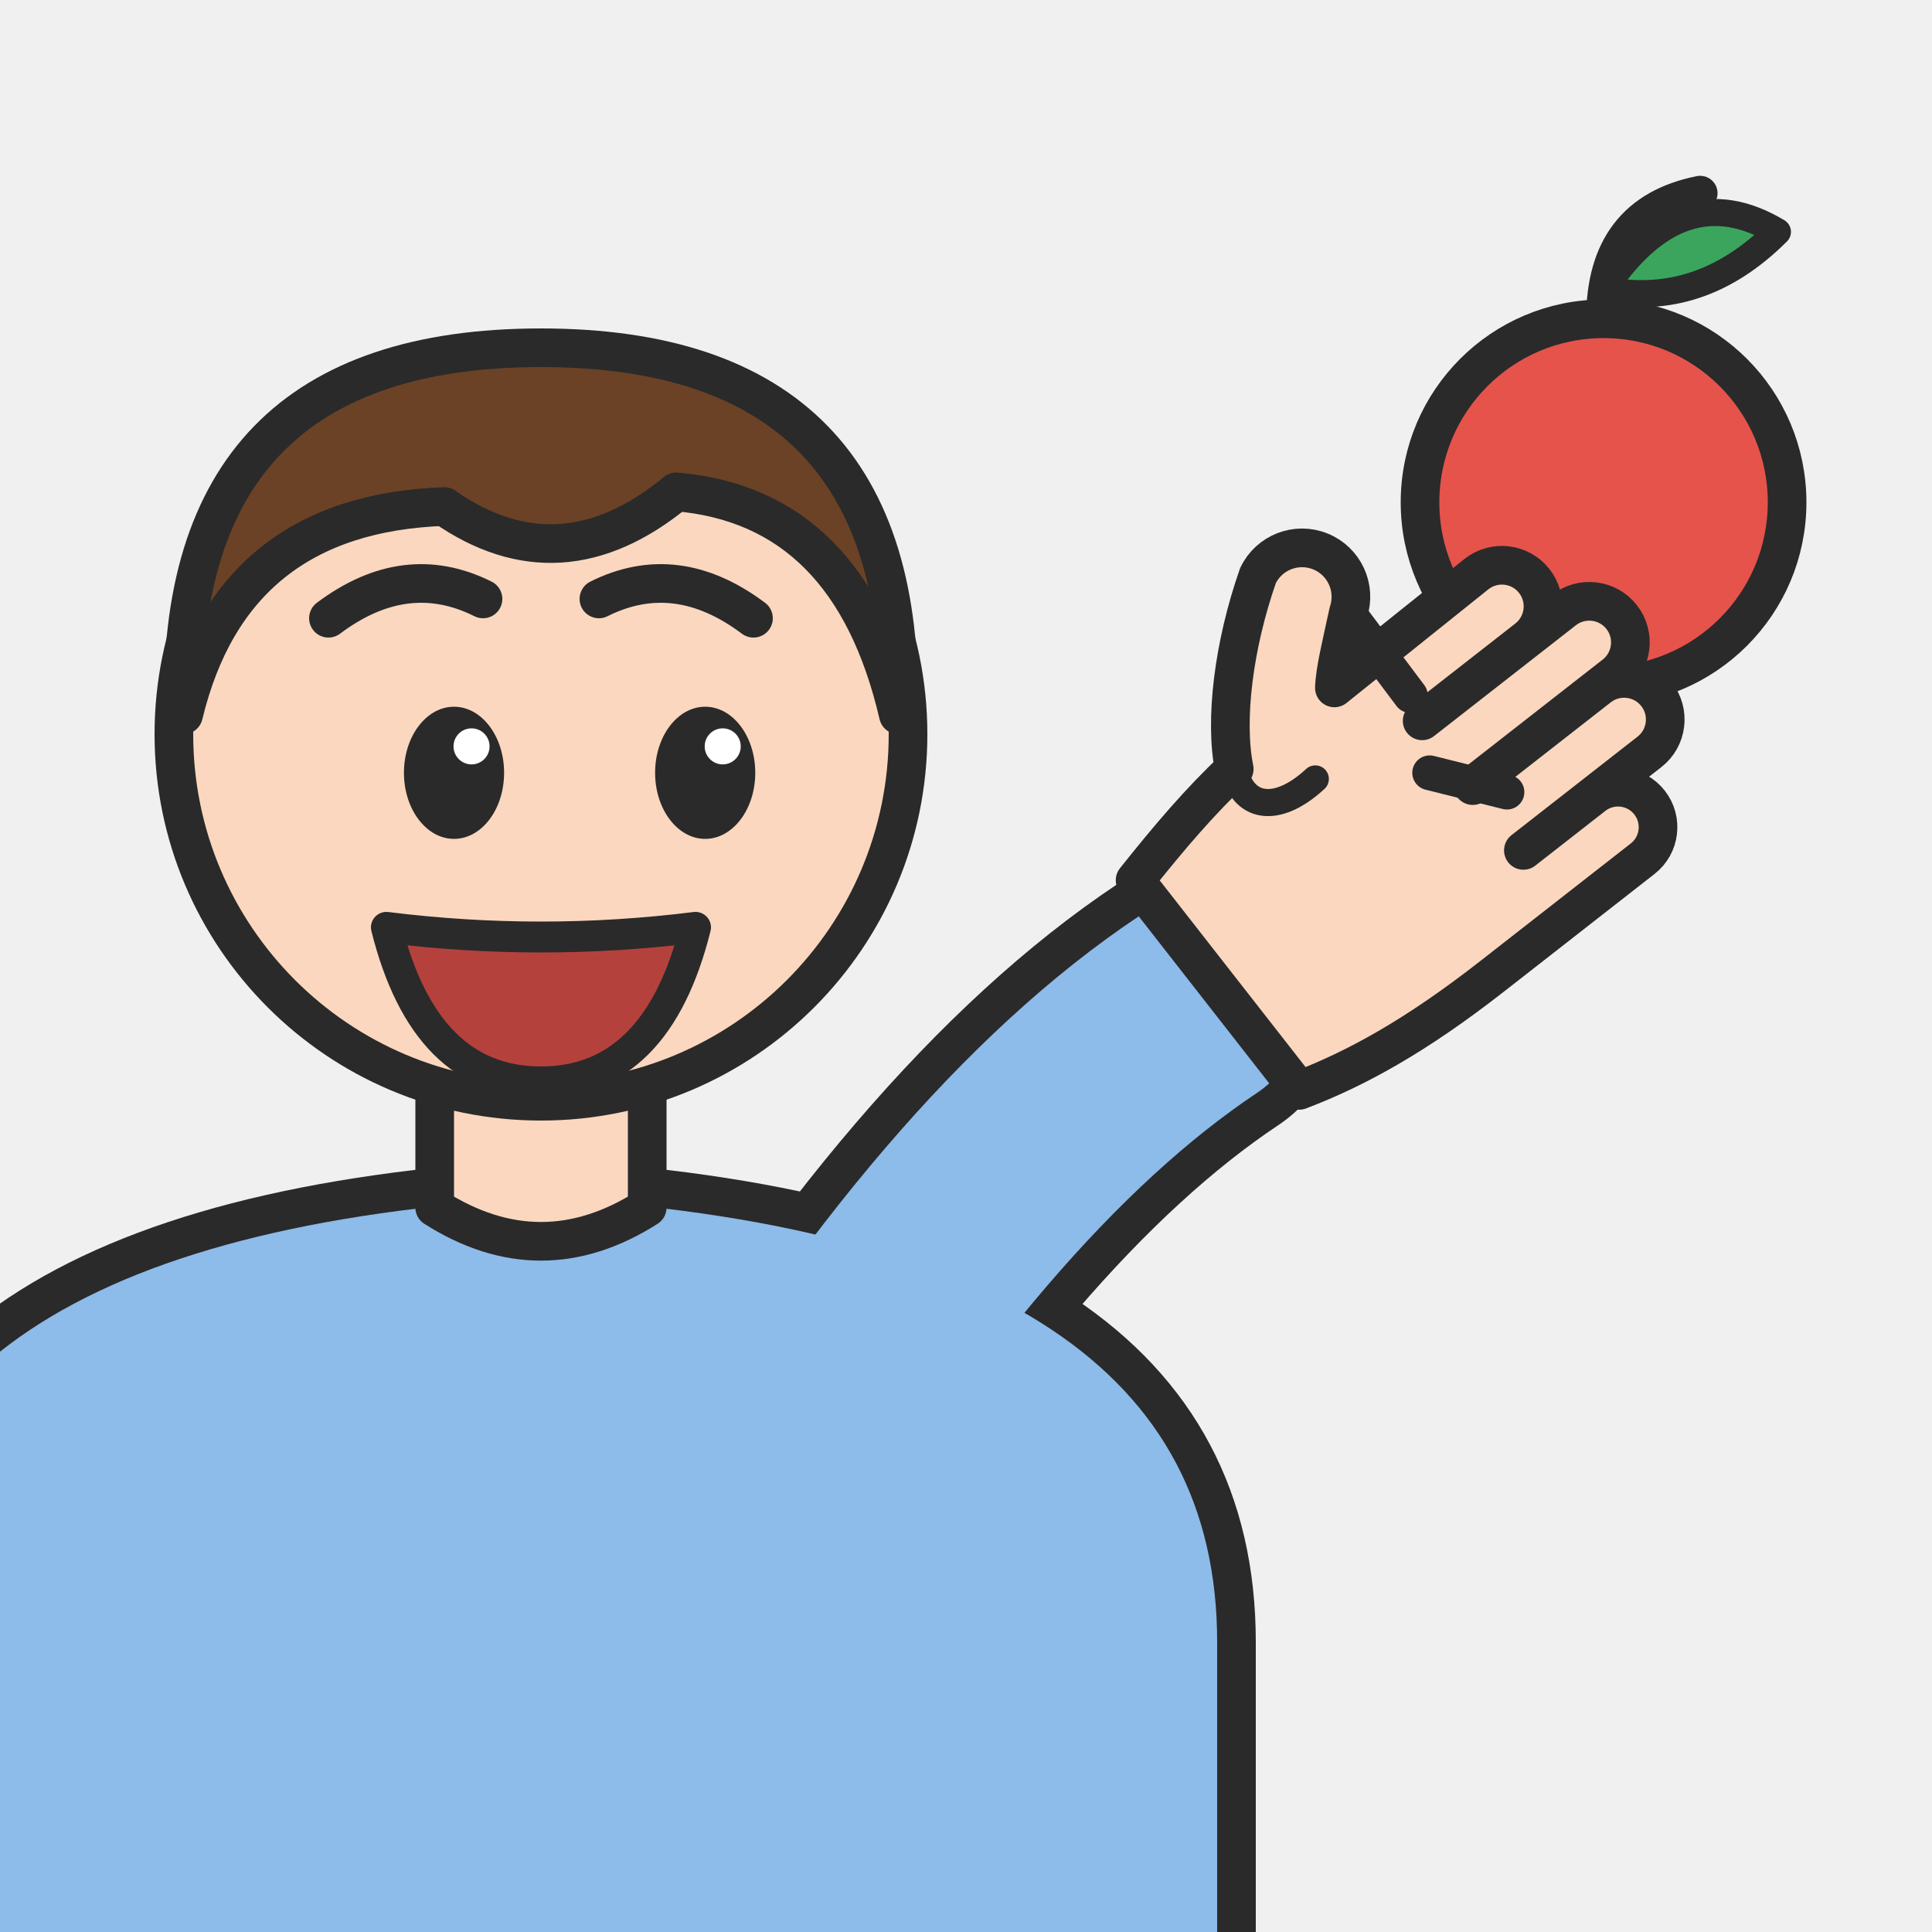
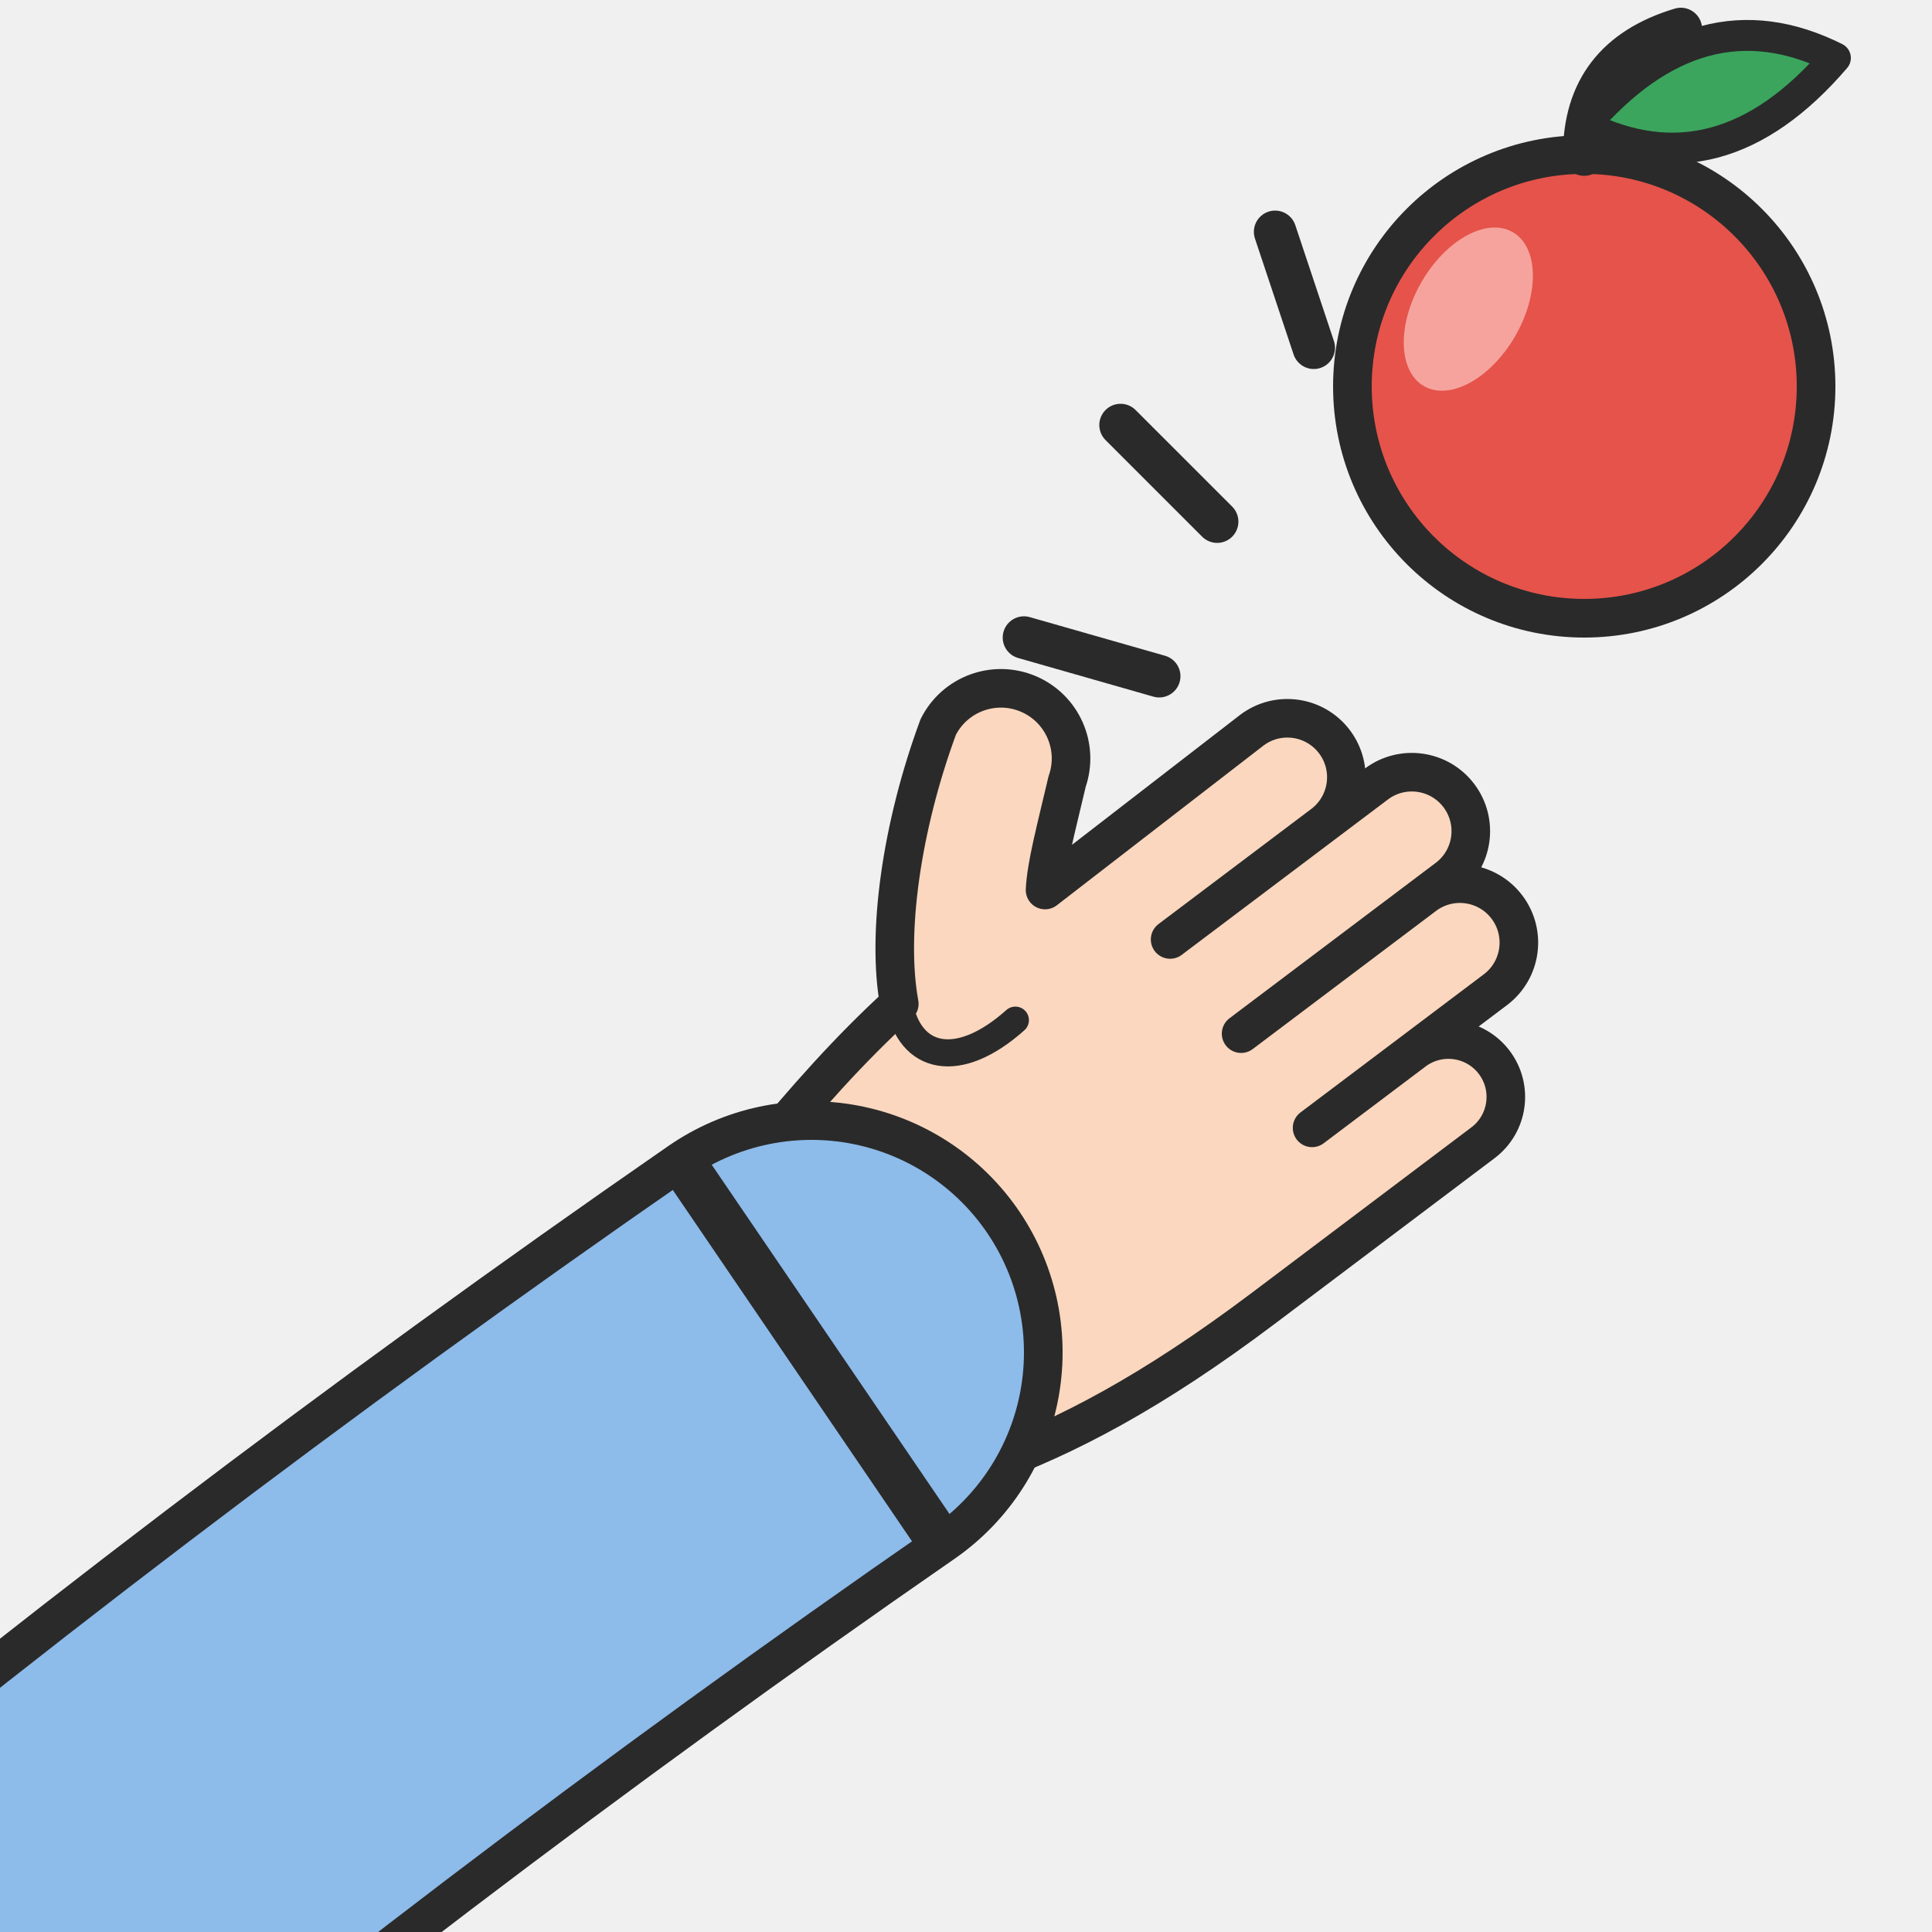
<svg xmlns="http://www.w3.org/2000/svg" viewBox="0 0 100 100" width="512" height="512" stroke-linecap="round" stroke-linejoin="round" role="img" aria-label="chcem">
-   <path d="M38 80 Q50 60 62 52" fill="none" stroke="#2A2A2A" stroke-width="15" />
-   <path d="M-8 104 V85 Q-8 63 28 61 Q64 63 64 85 V104 Z" fill="#8DBBEA" stroke="#2A2A2A" stroke-width="2" />
-   <path d="M38 80 Q50 60 62 52" fill="none" stroke="#8DBBEA" stroke-width="11" />
-   <path d="M22.5 53 V62.5 Q28 66.0 33.5 62.5 V53" fill="#FAD7BE" stroke="#2A2A2A" stroke-width="2" />
-   <circle cx="28" cy="38" r="19" fill="#FAD7BE" stroke="#2A2A2A" stroke-width="2" />
-   <path d="M9.5 37 Q9 18 28 18 Q47 18 46.5 37 Q44 26.22 35 25.46 Q29 30.4 23 26.22 Q12 26.6 9.5 37 Z" fill="#6B4226" stroke="#2A2A2A" stroke-width="2" />
-   <path d="M17 32 Q21 29 25 31" fill="none" stroke="#2A2A2A" stroke-width="2" />
-   <path d="M31 31 Q35 29 39 32" fill="none" stroke="#2A2A2A" stroke-width="2" />
-   <ellipse cx="23.5" cy="40.0" rx="2.592" ry="3.42" fill="#2A2A2A" stroke="#2A2A2A" stroke-width="0" />
-   <circle cx="24.407" cy="38.632" r="0.933" fill="#FFFFFF" stroke="#2A2A2A" stroke-width="0" />
-   <ellipse cx="36.5" cy="40.0" rx="2.592" ry="3.42" fill="#2A2A2A" stroke="#2A2A2A" stroke-width="0" />
-   <circle cx="37.407" cy="38.632" r="0.933" fill="#FFFFFF" stroke="#2A2A2A" stroke-width="0" />
-   <path d="M20 48 Q28 49 36 48 Q34 56 28 56 Q22 56 20 48 Z" fill="#B5413D" stroke="#2A2A2A" stroke-width="1.6" />
-   <circle cx="83" cy="26" r="9.5" fill="#E5534B" stroke="#2A2A2A" stroke-width="2" />
-   <path d="M83 16.5 Q83 11 88 10" fill="none" stroke="#2A2A2A" stroke-width="1.8" />
-   <path d="M83 15 Q87 9 92 12 Q88 16 83 15 Z" fill="#3BA55D" stroke="#2A2A2A" stroke-width="1.4" />
-   <g transform="translate(63 51) rotate(52) scale(1.15 1.15)">
-     <path d="M-6 0 C-6.6 -2.5 -7 -4.5 -7.2 -6.6 C-9.2 -7.6 -11.6 -10 -13.4 -12.8 A2.2 2.2 0 0 1 -9.6 -15 C-8.6 -13.8 -7.9 -12.9 -7.3 -12.4 L-7.4 -20.6 A1.85 1.85 0 0 1 -3.7 -20.6 L-3.7 -14.6 L-3.7 -22.7 A1.85 1.85 0 0 1 0 -22.7 L0 -14.6 L0 -21.8 A1.85 1.85 0 0 1 3.7 -21.8 L3.7 -14.6 L3.7 -18.6 A1.8 1.8 0 0 1 7.3 -18.6 L7.3 -10 C7.3 -5.6 6.8 -2.6 6 0 Z" fill="#FAD7BE" stroke="#2A2A2A" stroke-width="1.74" />
-     <path d="M-7.2 -6.6 C-5.6 -5.8 -4.4 -6.8 -4.6 -9.2" fill="none" stroke="#2A2A2A" stroke-width="1.22" />
+   <g transform="translate(45 68) rotate(53) scale(1.65 1.65)">
+     <path d="M-6 0 C-6.6 -2.5 -7 -4.5 -7.2 -6.6 C-9.2 -7.6 -11.6 -10 -13.4 -12.8 A2.2 2.2 0 0 1 -9.6 -15 C-8.6 -13.8 -7.9 -12.9 -7.3 -12.4 L-7.4 -20.6 A1.85 1.85 0 0 1 -3.7 -20.6 L-3.7 -14.6 L-3.7 -22.7 A1.85 1.85 0 0 1 0 -22.7 L0 -14.6 L0 -21.8 A1.85 1.85 0 0 1 3.7 -21.8 L3.7 -14.6 L3.7 -18.6 A1.8 1.8 0 0 1 7.3 -18.6 L7.3 -10 C7.3 -5.6 6.8 -2.6 6 0 Z" fill="#FAD7BE" stroke="#2A2A2A" stroke-width="1.21" />
+     <path d="M-7.2 -6.6 C-5.6 -5.8 -4.4 -6.8 -4.6 -9.2" fill="none" stroke="#2A2A2A" stroke-width="0.85" />
  </g>
-   <path d="M70 32 L73 36 M74 40 L78 41" fill="none" stroke="#2A2A2A" stroke-width="1.8" />
+   <path d="M-8 108 Q16 88 42 70" fill="none" stroke="#2A2A2A" stroke-width="26" />
+   <path d="M-8 108 Q16 88 42 70" fill="none" stroke="#8DBBEA" stroke-width="22" />
+   <path d="M35.6 60.6 L48.4 79.4" fill="none" stroke="#2A2A2A" stroke-width="2.4" />
+   <circle cx="82" cy="20" r="12" fill="#E5534B" stroke="#2A2A2A" stroke-width="2" />
+   <path d="M82 8 Q82 3 87 1.5" fill="none" stroke="#2A2A2A" stroke-width="2.2" />
+   <path d="M82 6.5 Q88 -0.5 95 3 Q89 10 82 6.5 Z" fill="#3BA55D" stroke="#2A2A2A" stroke-width="1.6" />
+   <ellipse cx="76" cy="16" rx="2.8" ry="4.6" fill="#F6A39D" stroke="#2A2A2A" stroke-width="0" transform="rotate(30 76 16)" />
+   <path d="M58 22 L63 27 M53 33 L60 35 M66 12 L68 18" fill="none" stroke="#2A2A2A" stroke-width="2.2" />
</svg>
